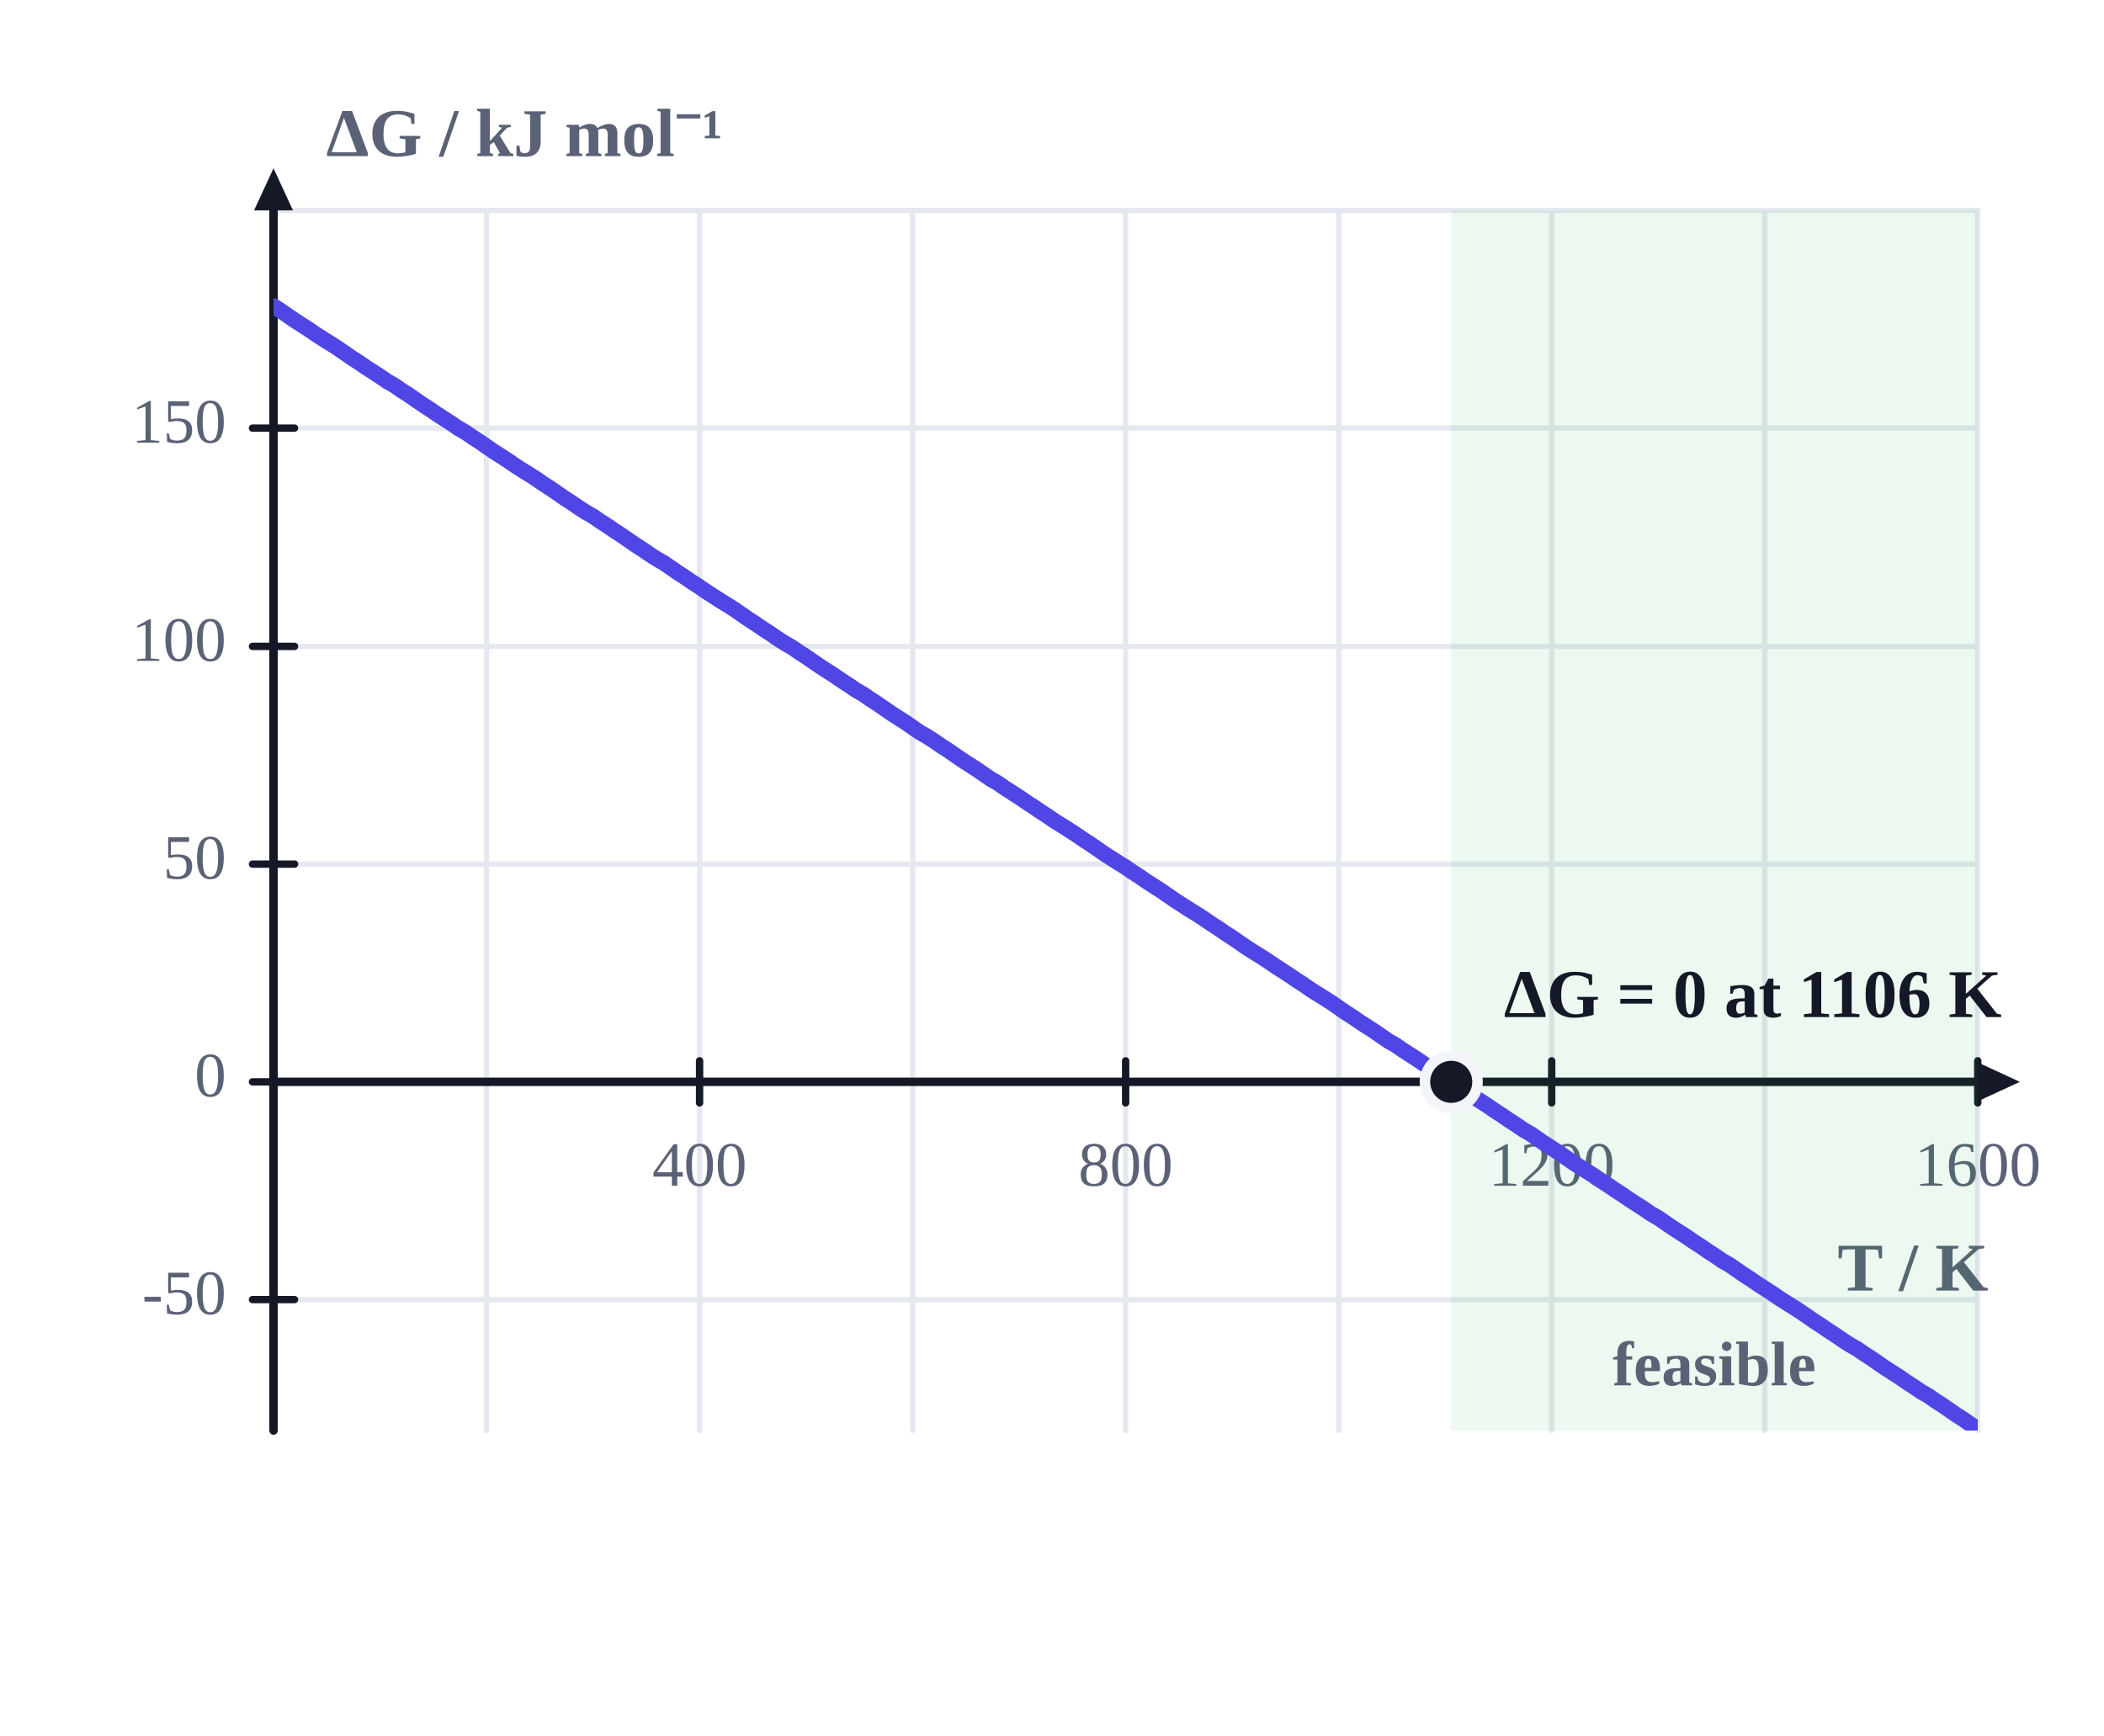
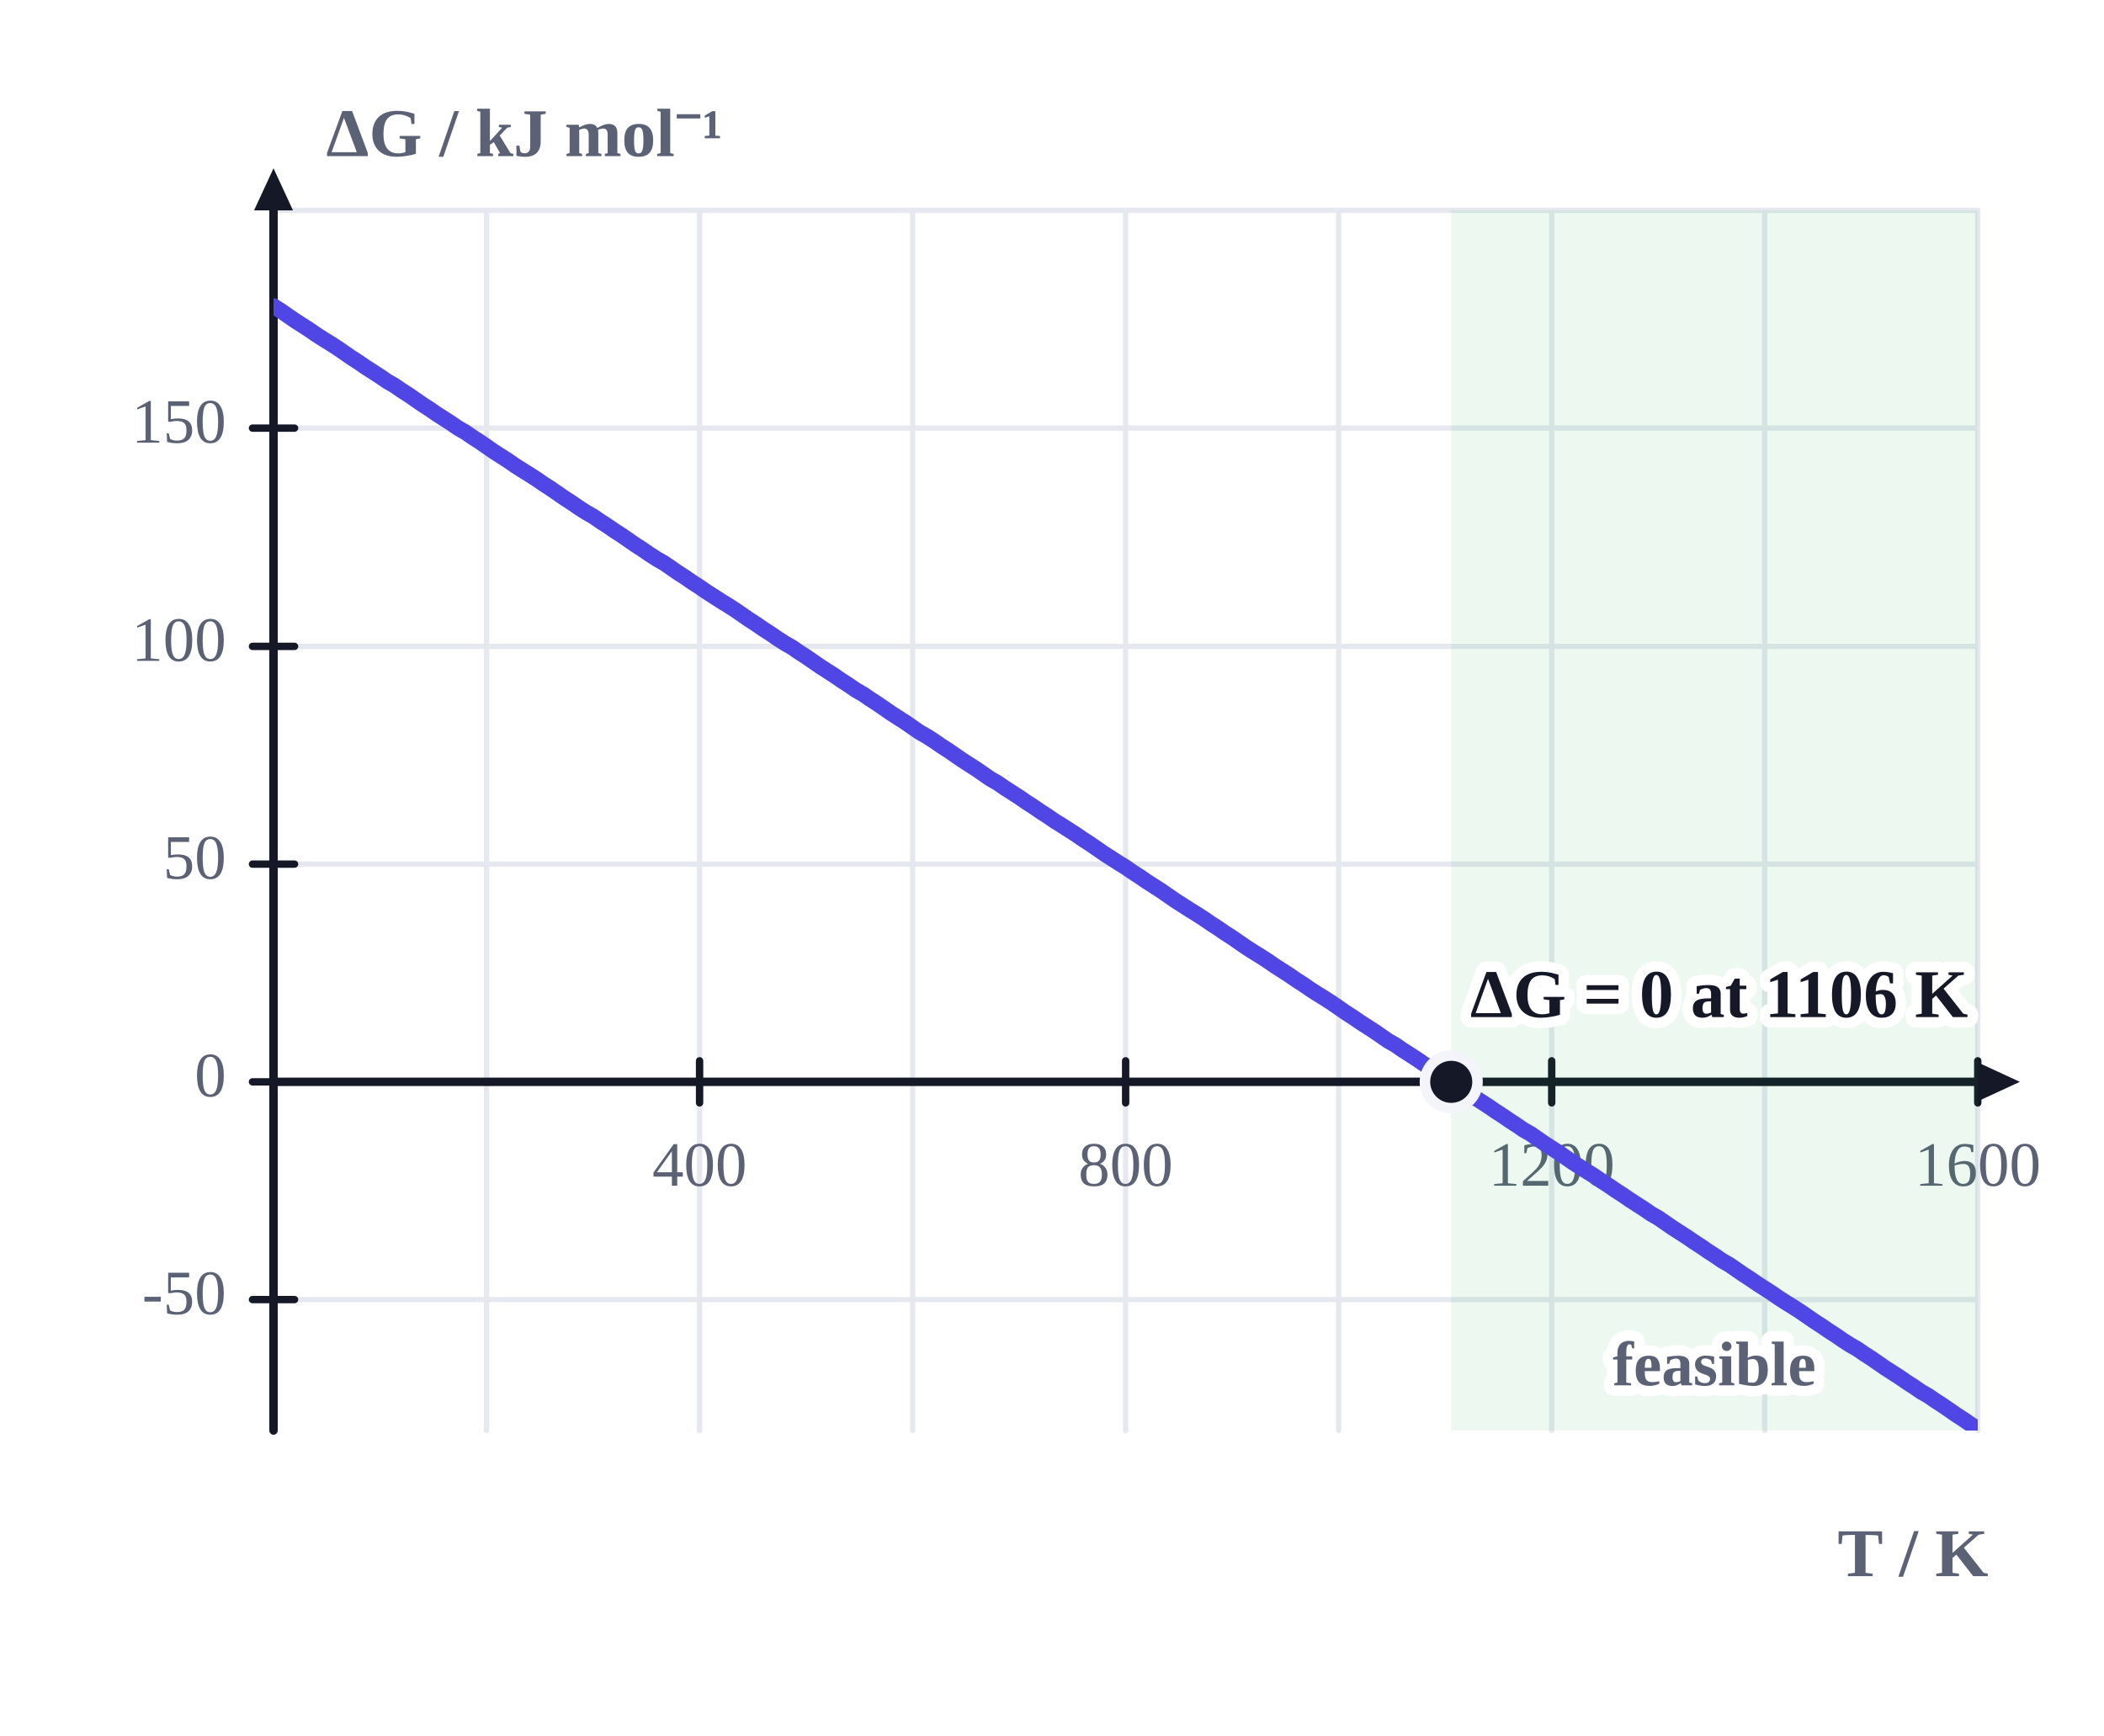
<svg xmlns="http://www.w3.org/2000/svg" viewBox="0 0 400.0 330.0" width="400.0" height="330.0" role="img" aria-label="ΔG against temperature: a straight line falling from +178 kJ/mol at 0 K, crossing zero near 1106 K." style="color:var(--vx-ink, #151826);font-family:inherit;max-width:100%;height:auto">
  <path d="M52.0 272.0 L52.0 40.0" stroke="var(--vx-grid, #e6e8f0)" stroke-width="1" stroke-linecap="round" fill="none" />
  <path d="M92.5 272.0 L92.5 40.0" stroke="var(--vx-grid, #e6e8f0)" stroke-width="1" stroke-linecap="round" fill="none" />
  <path d="M133.0 272.0 L133.0 40.0" stroke="var(--vx-grid, #e6e8f0)" stroke-width="1" stroke-linecap="round" fill="none" />
  <path d="M173.5 272.0 L173.5 40.0" stroke="var(--vx-grid, #e6e8f0)" stroke-width="1" stroke-linecap="round" fill="none" />
  <path d="M214.0 272.0 L214.0 40.0" stroke="var(--vx-grid, #e6e8f0)" stroke-width="1" stroke-linecap="round" fill="none" />
  <path d="M254.5 272.0 L254.5 40.0" stroke="var(--vx-grid, #e6e8f0)" stroke-width="1" stroke-linecap="round" fill="none" />
  <path d="M295.0 272.0 L295.0 40.0" stroke="var(--vx-grid, #e6e8f0)" stroke-width="1" stroke-linecap="round" fill="none" />
  <path d="M335.5 272.0 L335.5 40.0" stroke="var(--vx-grid, #e6e8f0)" stroke-width="1" stroke-linecap="round" fill="none" />
  <path d="M376.0 272.0 L376.0 40.0" stroke="var(--vx-grid, #e6e8f0)" stroke-width="1" stroke-linecap="round" fill="none" />
  <path d="M52.0 247.1 L376.0 247.1" stroke="var(--vx-grid, #e6e8f0)" stroke-width="1" stroke-linecap="round" fill="none" />
  <path d="M52.0 205.7 L376.0 205.7" stroke="var(--vx-grid, #e6e8f0)" stroke-width="1" stroke-linecap="round" fill="none" />
  <path d="M52.0 164.3 L376.0 164.3" stroke="var(--vx-grid, #e6e8f0)" stroke-width="1" stroke-linecap="round" fill="none" />
  <path d="M52.0 122.9 L376.0 122.9" stroke="var(--vx-grid, #e6e8f0)" stroke-width="1" stroke-linecap="round" fill="none" />
  <path d="M52.0 81.4 L376.0 81.4" stroke="var(--vx-grid, #e6e8f0)" stroke-width="1" stroke-linecap="round" fill="none" />
  <path d="M52.0 40.0 L376.0 40.0" stroke="var(--vx-grid, #e6e8f0)" stroke-width="1" stroke-linecap="round" fill="none" />
  <path d="M52.0 205.7 L376.8 205.7" stroke="var(--vx-ink, #151826)" stroke-width="1.6" stroke-linecap="round" fill="none" />
  <path d="M384.0 205.7 L376.0 209.4 L376.0 202.0 Z" fill="var(--vx-ink, #151826)" />
  <path d="M52.0 272.0 L52.0 39.2" stroke="var(--vx-ink, #151826)" stroke-width="1.6" stroke-linecap="round" fill="none" />
  <path d="M52.0 32.0 L55.7 40.0 L48.3 40.0 Z" fill="var(--vx-ink, #151826)" />
  <path d="M133.0 201.7 L133.0 209.7" stroke="var(--vx-ink, #151826)" stroke-width="1.4" stroke-linecap="round" fill="none" />
  <text x="133.0" y="222.7" font-size="12" font-weight="500" text-anchor="middle" dominant-baseline="middle" fill="var(--vx-soft, #5b6275)">400</text>
  <path d="M214.0 201.7 L214.0 209.7" stroke="var(--vx-ink, #151826)" stroke-width="1.4" stroke-linecap="round" fill="none" />
  <text x="214.0" y="222.7" font-size="12" font-weight="500" text-anchor="middle" dominant-baseline="middle" fill="var(--vx-soft, #5b6275)">800</text>
  <path d="M295.0 201.7 L295.0 209.7" stroke="var(--vx-ink, #151826)" stroke-width="1.4" stroke-linecap="round" fill="none" />
  <text x="295.0" y="222.7" font-size="12" font-weight="500" text-anchor="middle" dominant-baseline="middle" fill="var(--vx-soft, #5b6275)">1200</text>
  <path d="M376.0 201.7 L376.0 209.7" stroke="var(--vx-ink, #151826)" stroke-width="1.4" stroke-linecap="round" fill="none" />
  <text x="376.0" y="222.7" font-size="12" font-weight="500" text-anchor="middle" dominant-baseline="middle" fill="var(--vx-soft, #5b6275)">1600</text>
  <path d="M48.0 247.1 L56.0 247.1" stroke="var(--vx-ink, #151826)" stroke-width="1.4" stroke-linecap="round" fill="none" />
  <text x="43.0" y="247.1" font-size="12" font-weight="500" text-anchor="end" dominant-baseline="middle" fill="var(--vx-soft, #5b6275)">-50</text>
  <path d="M48.0 205.7 L56.0 205.7" stroke="var(--vx-ink, #151826)" stroke-width="1.4" stroke-linecap="round" fill="none" />
  <text x="43.0" y="205.7" font-size="12" font-weight="500" text-anchor="end" dominant-baseline="middle" fill="var(--vx-soft, #5b6275)">0</text>
  <path d="M48.0 164.3 L56.0 164.3" stroke="var(--vx-ink, #151826)" stroke-width="1.4" stroke-linecap="round" fill="none" />
  <text x="43.0" y="164.3" font-size="12" font-weight="500" text-anchor="end" dominant-baseline="middle" fill="var(--vx-soft, #5b6275)">50</text>
  <path d="M48.0 122.9 L56.0 122.9" stroke="var(--vx-ink, #151826)" stroke-width="1.4" stroke-linecap="round" fill="none" />
  <text x="43.0" y="122.9" font-size="12" font-weight="500" text-anchor="end" dominant-baseline="middle" fill="var(--vx-soft, #5b6275)">100</text>
  <path d="M48.0 81.4 L56.0 81.4" stroke="var(--vx-ink, #151826)" stroke-width="1.4" stroke-linecap="round" fill="none" />
  <text x="43.0" y="81.4" font-size="12" font-weight="500" text-anchor="end" dominant-baseline="middle" fill="var(--vx-soft, #5b6275)">150</text>
-   <text x="378.0" y="241.7" font-size="13" font-weight="600" text-anchor="end" dominant-baseline="middle" fill="var(--vx-soft, #5b6275)">T / K</text>
+   <text x="378.0" y="296.0" font-size="13" font-weight="600" text-anchor="end" dominant-baseline="middle" fill="var(--vx-soft, #5b6275)">T / K</text>
  <text x="62.0" y="26.0" font-size="13" font-weight="600" text-anchor="start" dominant-baseline="middle" fill="var(--vx-soft, #5b6275)">ΔG / kJ mol⁻¹</text>
  <defs>
    <clipPath id="vx1035699937400">
      <rect x="52.0" y="40.0" width="324.0" height="232.0" />
    </clipPath>
  </defs>
  <rect x="275.9" y="40.0" width="100.1" height="232.0" fill="var(--vx-good, #16a34a)" fill-opacity=".08" />
-   <text x="325.9" y="260.0" font-size="12" font-weight="600" text-anchor="middle" dominant-baseline="middle" fill="var(--vx-soft, #5b6275)">feasible</text>
  <path d="M52.0 58.2 L53.4 59.1 L54.7 60.0 L56.0 60.9 L57.4 61.8 L58.8 62.7 L60.1 63.6 L61.5 64.5 L62.8 65.3 L64.2 66.2 L65.5 67.1 L66.8 68.0 L68.2 68.9 L69.5 69.8 L70.9 70.7 L72.3 71.6 L73.6 72.5 L75.0 73.3 L76.3 74.2 L77.7 75.1 L79.0 76.0 L80.3 76.9 L81.7 77.8 L83.0 78.7 L84.4 79.6 L85.8 80.5 L87.1 81.4 L88.5 82.2 L89.8 83.1 L91.2 84.0 L92.5 84.9 L93.8 85.8 L95.2 86.7 L96.6 87.6 L97.9 88.5 L99.3 89.4 L100.6 90.2 L102.0 91.1 L103.3 92.0 L104.7 92.9 L106.0 93.8 L107.3 94.7 L108.7 95.6 L110.0 96.5 L111.4 97.4 L112.8 98.2 L114.1 99.1 L115.5 100.0 L116.8 100.9 L118.2 101.8 L119.5 102.7 L120.8 103.6 L122.2 104.5 L123.5 105.4 L124.9 106.3 L126.3 107.1 L127.6 108.0 L128.9 108.9 L130.3 109.8 L131.6 110.7 L133.0 111.6 L134.3 112.5 L135.7 113.4 L137.1 114.3 L138.4 115.1 L139.8 116.0 L141.1 116.9 L142.4 117.8 L143.8 118.7 L145.1 119.6 L146.5 120.5 L147.8 121.4 L149.2 122.3 L150.6 123.1 L151.9 124.0 L153.3 124.9 L154.6 125.8 L155.9 126.7 L157.3 127.6 L158.7 128.5 L160.0 129.4 L161.4 130.3 L162.7 131.2 L164.1 132.0 L165.4 132.9 L166.8 133.8 L168.1 134.7 L169.4 135.6 L170.8 136.5 L172.2 137.4 L173.5 138.3 L174.8 139.2 L176.2 140.0 L177.6 140.9 L178.9 141.8 L180.3 142.7 L181.6 143.6 L182.9 144.5 L184.3 145.4 L185.7 146.3 L187.0 147.2 L188.3 148.1 L189.7 148.9 L191.0 149.8 L192.4 150.7 L193.8 151.6 L195.1 152.5 L196.5 153.4 L197.8 154.3 L199.2 155.2 L200.5 156.1 L201.8 156.9 L203.2 157.8 L204.6 158.7 L205.9 159.6 L207.3 160.5 L208.6 161.4 L209.9 162.3 L211.3 163.2 L212.7 164.1 L214.0 164.9 L215.3 165.8 L216.7 166.7 L218.0 167.6 L219.4 168.5 L220.8 169.4 L222.1 170.3 L223.4 171.2 L224.8 172.1 L226.2 173.0 L227.5 173.8 L228.9 174.7 L230.2 175.6 L231.6 176.5 L232.9 177.4 L234.3 178.3 L235.6 179.2 L236.9 180.1 L238.3 181.0 L239.6 181.8 L241.0 182.7 L242.3 183.6 L243.7 184.5 L245.1 185.4 L246.4 186.3 L247.8 187.2 L249.1 188.1 L250.5 189.0 L251.8 189.8 L253.2 190.7 L254.5 191.6 L255.8 192.5 L257.2 193.4 L258.5 194.3 L259.9 195.2 L261.3 196.1 L262.6 197.0 L263.9 197.9 L265.3 198.7 L266.6 199.6 L268.0 200.5 L269.4 201.4 L270.7 202.3 L272.1 203.2 L273.4 204.1 L274.8 205.0 L276.1 205.9 L277.4 206.7 L278.8 207.6 L280.1 208.5 L281.5 209.4 L282.9 210.3 L284.2 211.2 L285.6 212.1 L286.9 213.0 L288.3 213.9 L289.6 214.8 L291.0 215.6 L292.3 216.5 L293.6 217.4 L295.0 218.3 L296.4 219.2 L297.7 220.1 L299.0 221.0 L300.4 221.9 L301.8 222.8 L303.1 223.6 L304.4 224.5 L305.8 225.4 L307.1 226.3 L308.5 227.2 L309.8 228.1 L311.2 229.0 L312.6 229.9 L313.9 230.8 L315.3 231.6 L316.6 232.5 L317.9 233.4 L319.3 234.3 L320.7 235.2 L322.0 236.1 L323.4 237.0 L324.7 237.9 L326.1 238.8 L327.4 239.7 L328.8 240.5 L330.1 241.4 L331.4 242.3 L332.8 243.2 L334.1 244.1 L335.5 245.0 L336.9 245.9 L338.2 246.8 L339.6 247.7 L340.9 248.5 L342.3 249.4 L343.6 250.3 L344.9 251.2 L346.3 252.1 L347.6 253.0 L349.0 253.9 L350.3 254.8 L351.7 255.7 L353.1 256.5 L354.4 257.4 L355.8 258.3 L357.1 259.2 L358.4 260.1 L359.8 261.0 L361.2 261.9 L362.5 262.8 L363.9 263.7 L365.2 264.6 L366.6 265.4 L367.9 266.3 L369.3 267.2 L370.6 268.1 L371.9 269.0 L373.3 269.9 L374.6 270.8 L376.0 271.7" fill="none" stroke="var(--vx-a1, #4f46e5)" stroke-width="3" stroke-linecap="round" stroke-linejoin="round" clip-path="url(#vx1035699937400)" />
  <circle cx="275.9" cy="205.7" r="5" fill="var(--vx-ink, #151826)" stroke="var(--vx-panel, #f4f5fb)" stroke-width="2" />
-   <text x="285.9" y="189.7" font-size="13" font-weight="600" text-anchor="start" dominant-baseline="middle" fill="var(--vx-ink, #151826)">ΔG = 0 at 1106 K</text>
+   <text x="325.9" y="260.0" font-size="12" font-weight="600" text-anchor="middle" dominant-baseline="middle" fill="var(--vx-soft, #5b6275)" stroke="var(--vx-card, #fff)" stroke-width="4" stroke-linejoin="round" paint-order="stroke">feasible</text>
+   <text x="279.5" y="189.7" font-size="13" font-weight="600" text-anchor="start" dominant-baseline="middle" fill="var(--vx-ink, #151826)" stroke="var(--vx-card, #fff)" stroke-width="4" stroke-linejoin="round" paint-order="stroke">ΔG = 0 at 1106 K</text>
</svg>
